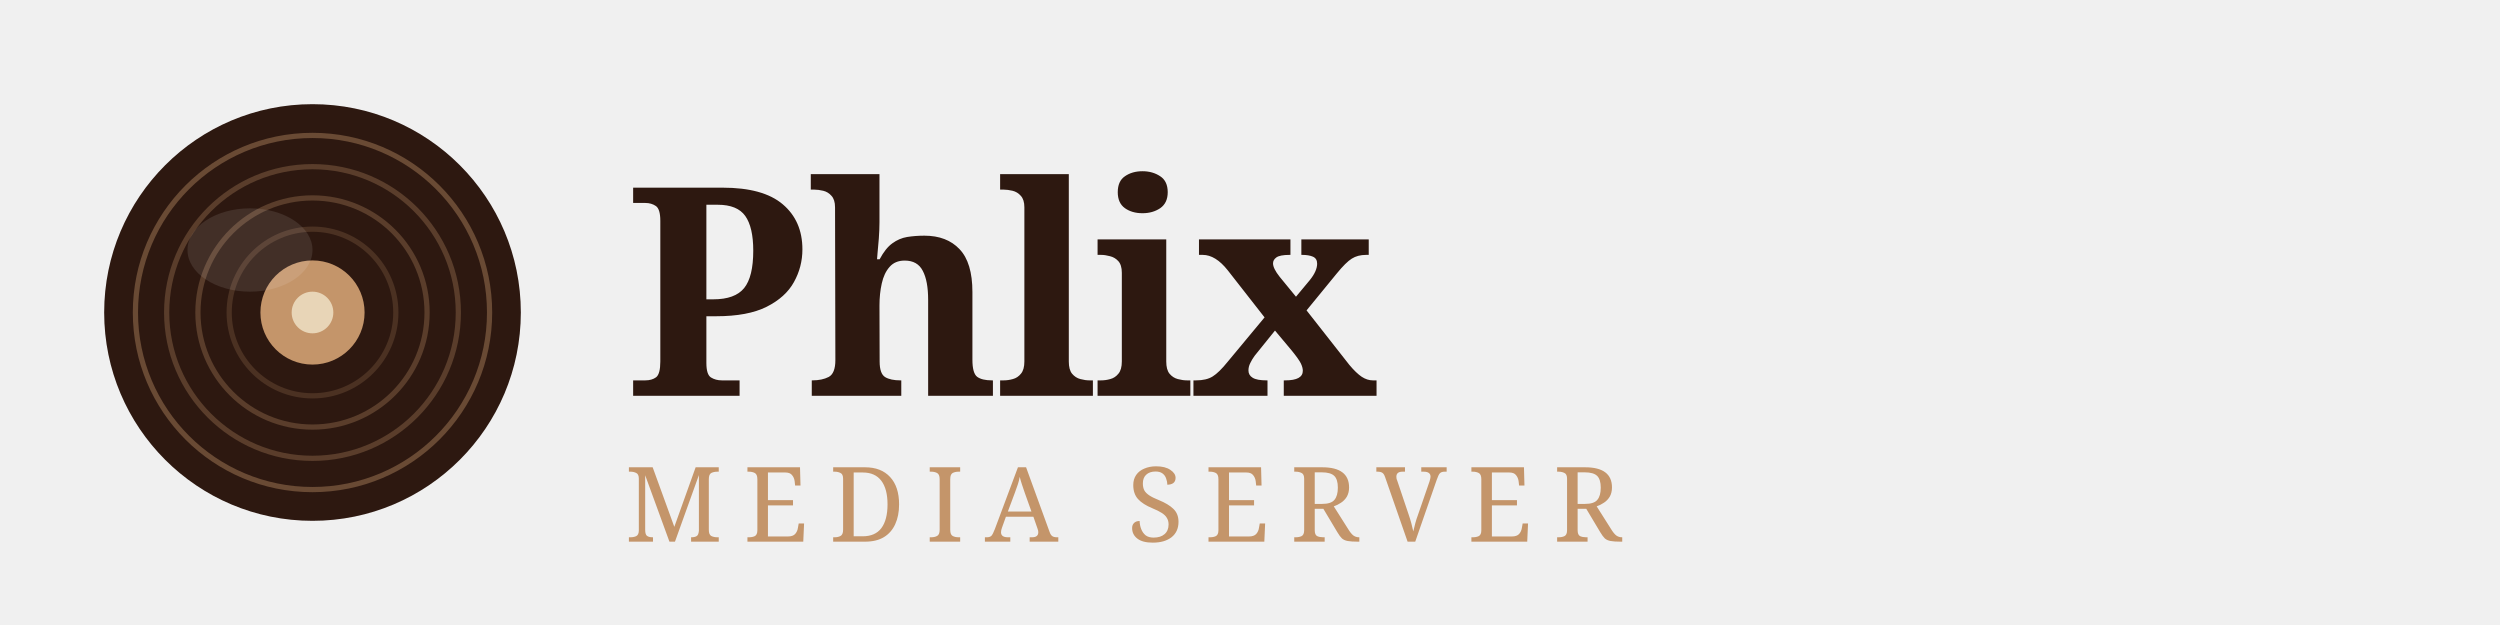
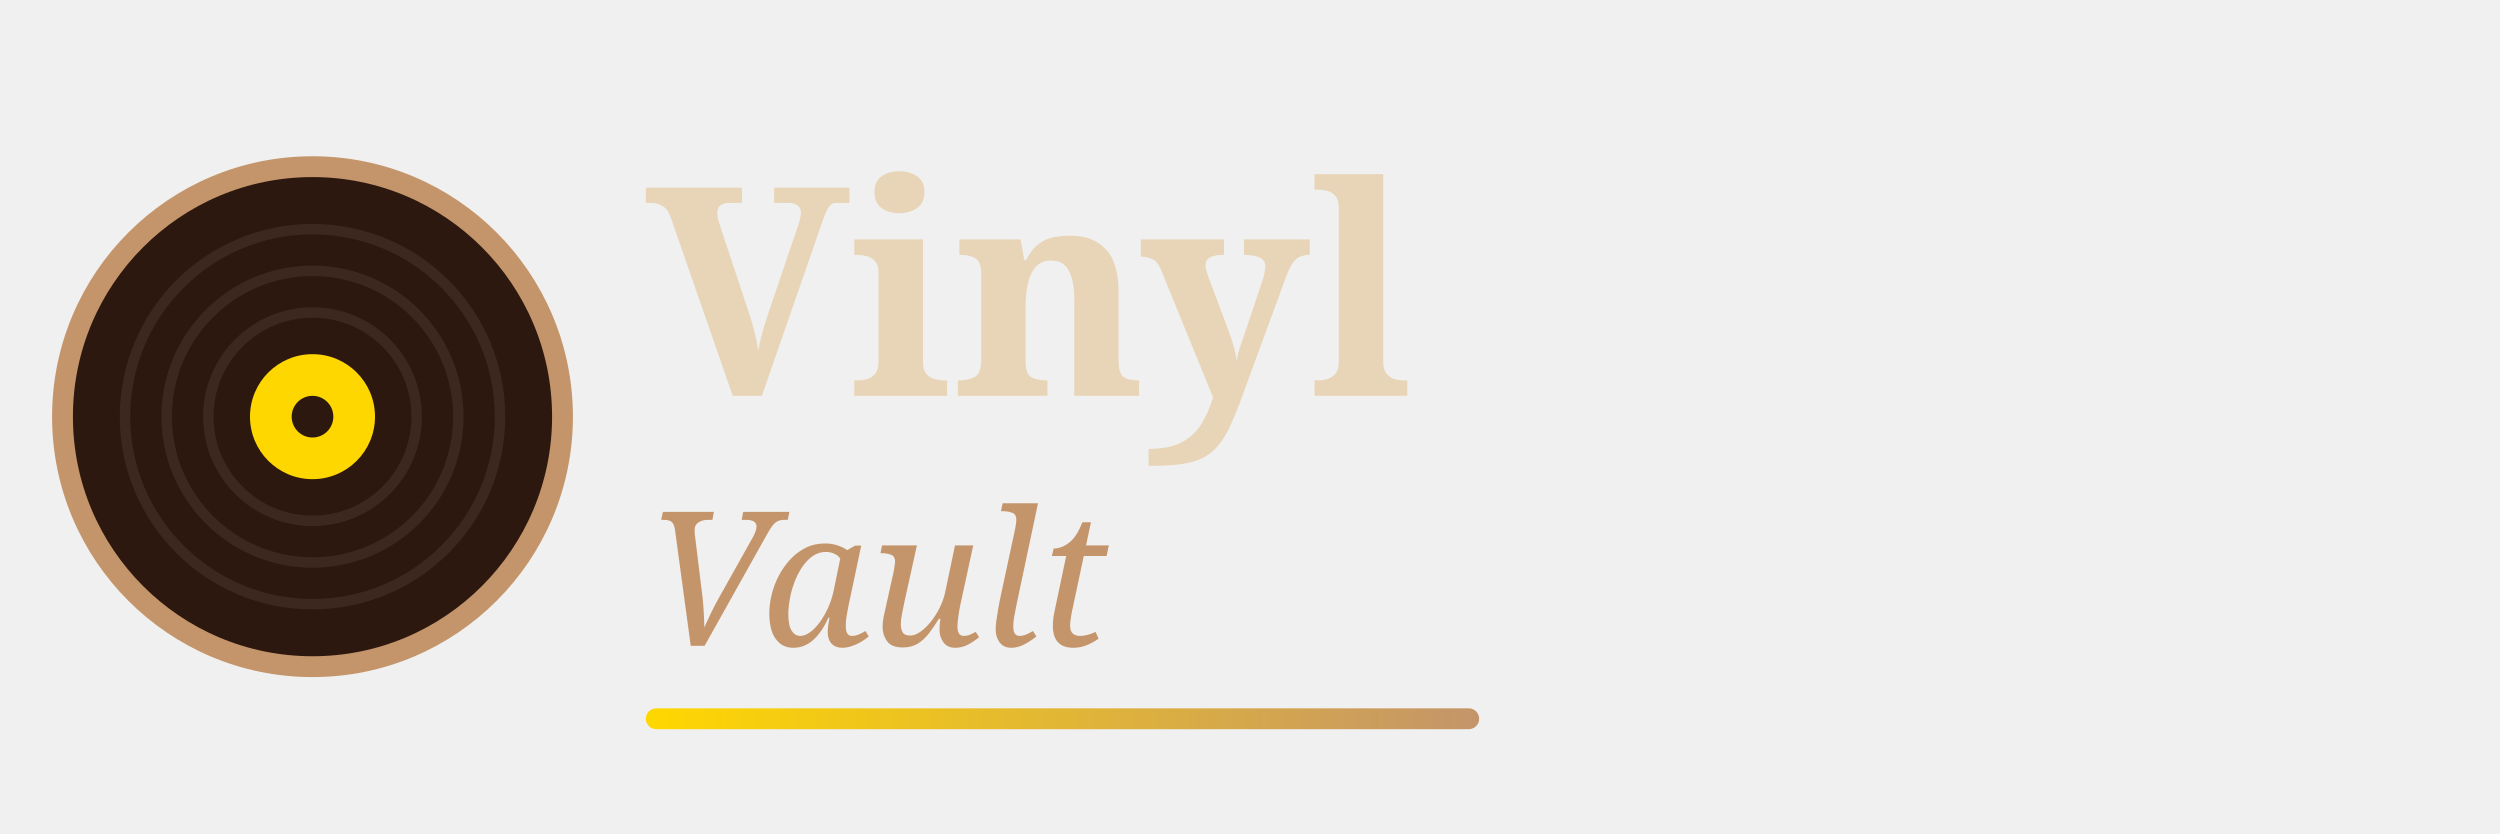
- <svg xmlns="http://www.w3.org/2000/svg" viewBox="0 0 240 60" role="img">
-   <g transform="translate(8, 8)">
-     <circle cx="22" cy="22" r="20" fill="#2D1810" />
-     <circle cx="22" cy="22" r="17" fill="none" stroke="#C4956A" stroke-width="0.5" opacity="0.4" />
-     <circle cx="22" cy="22" r="14" fill="none" stroke="#C4956A" stroke-width="0.5" opacity="0.3" />
-     <circle cx="22" cy="22" r="11" fill="none" stroke="#C4956A" stroke-width="0.5" opacity="0.3" />
-     <circle cx="22" cy="22" r="8" fill="none" stroke="#C4956A" stroke-width="0.5" opacity="0.2" />
-     <circle cx="22" cy="22" r="5" fill="#C4956A" />
-     <circle cx="22" cy="22" r="2" fill="#E8D5B7" />
-     <ellipse cx="16" cy="16" rx="6" ry="4" fill="white" opacity="0.1" />
-   </g>
-   <text x="60" y="38" font-family="Georgia, serif" font-size="28" font-weight="700" fill="#2D1810" letter-spacing="-0.5">Phlix</text>
-   <text x="60" y="52" font-family="Georgia, serif" font-size="10" fill="#C4956A" letter-spacing="2">MEDIA SERVER</text>
+ <svg xmlns="http://www.w3.org/2000/svg" viewBox="0 0 240 80" fill="none">
+   <defs>
+     <linearGradient id="vinylGradient" x1="0%" y1="0%" x2="100%" y2="100%">
+       <stop offset="0%" stop-color="#C4956A" />
+       <stop offset="100%" stop-color="#8B4513" />
+     </linearGradient>
+     <linearGradient id="goldGradient" x1="0%" y1="0%" x2="100%" y2="0%">
+       <stop offset="0%" stop-color="#FFD700" />
+       <stop offset="100%" stop-color="#C4956A" />
+     </linearGradient>
+   </defs>
+   <circle cx="30" cy="40" r="24" fill="#2D1810" stroke="#C4956A" stroke-width="2" />
+   <circle cx="30" cy="40" r="18" fill="none" stroke="#3D2820" stroke-width="1" />
+   <circle cx="30" cy="40" r="14" fill="none" stroke="#3D2820" stroke-width="1" />
+   <circle cx="30" cy="40" r="10" fill="none" stroke="#3D2820" stroke-width="1" />
+   <circle cx="30" cy="40" r="6" fill="#FFD700" />
+   <circle cx="30" cy="40" r="2" fill="#2D1810" />
+   <text x="62" y="38" font-family="Georgia, serif" font-size="28" font-weight="700" fill="#E8D5B7">Vinyl</text>
+   <text x="62" y="62" font-family="Georgia, serif" font-size="18" font-style="italic" fill="#C4956A">Vault</text>
+   <rect x="62" y="68" width="80" height="2" fill="url(#goldGradient)" rx="1" />
</svg>
